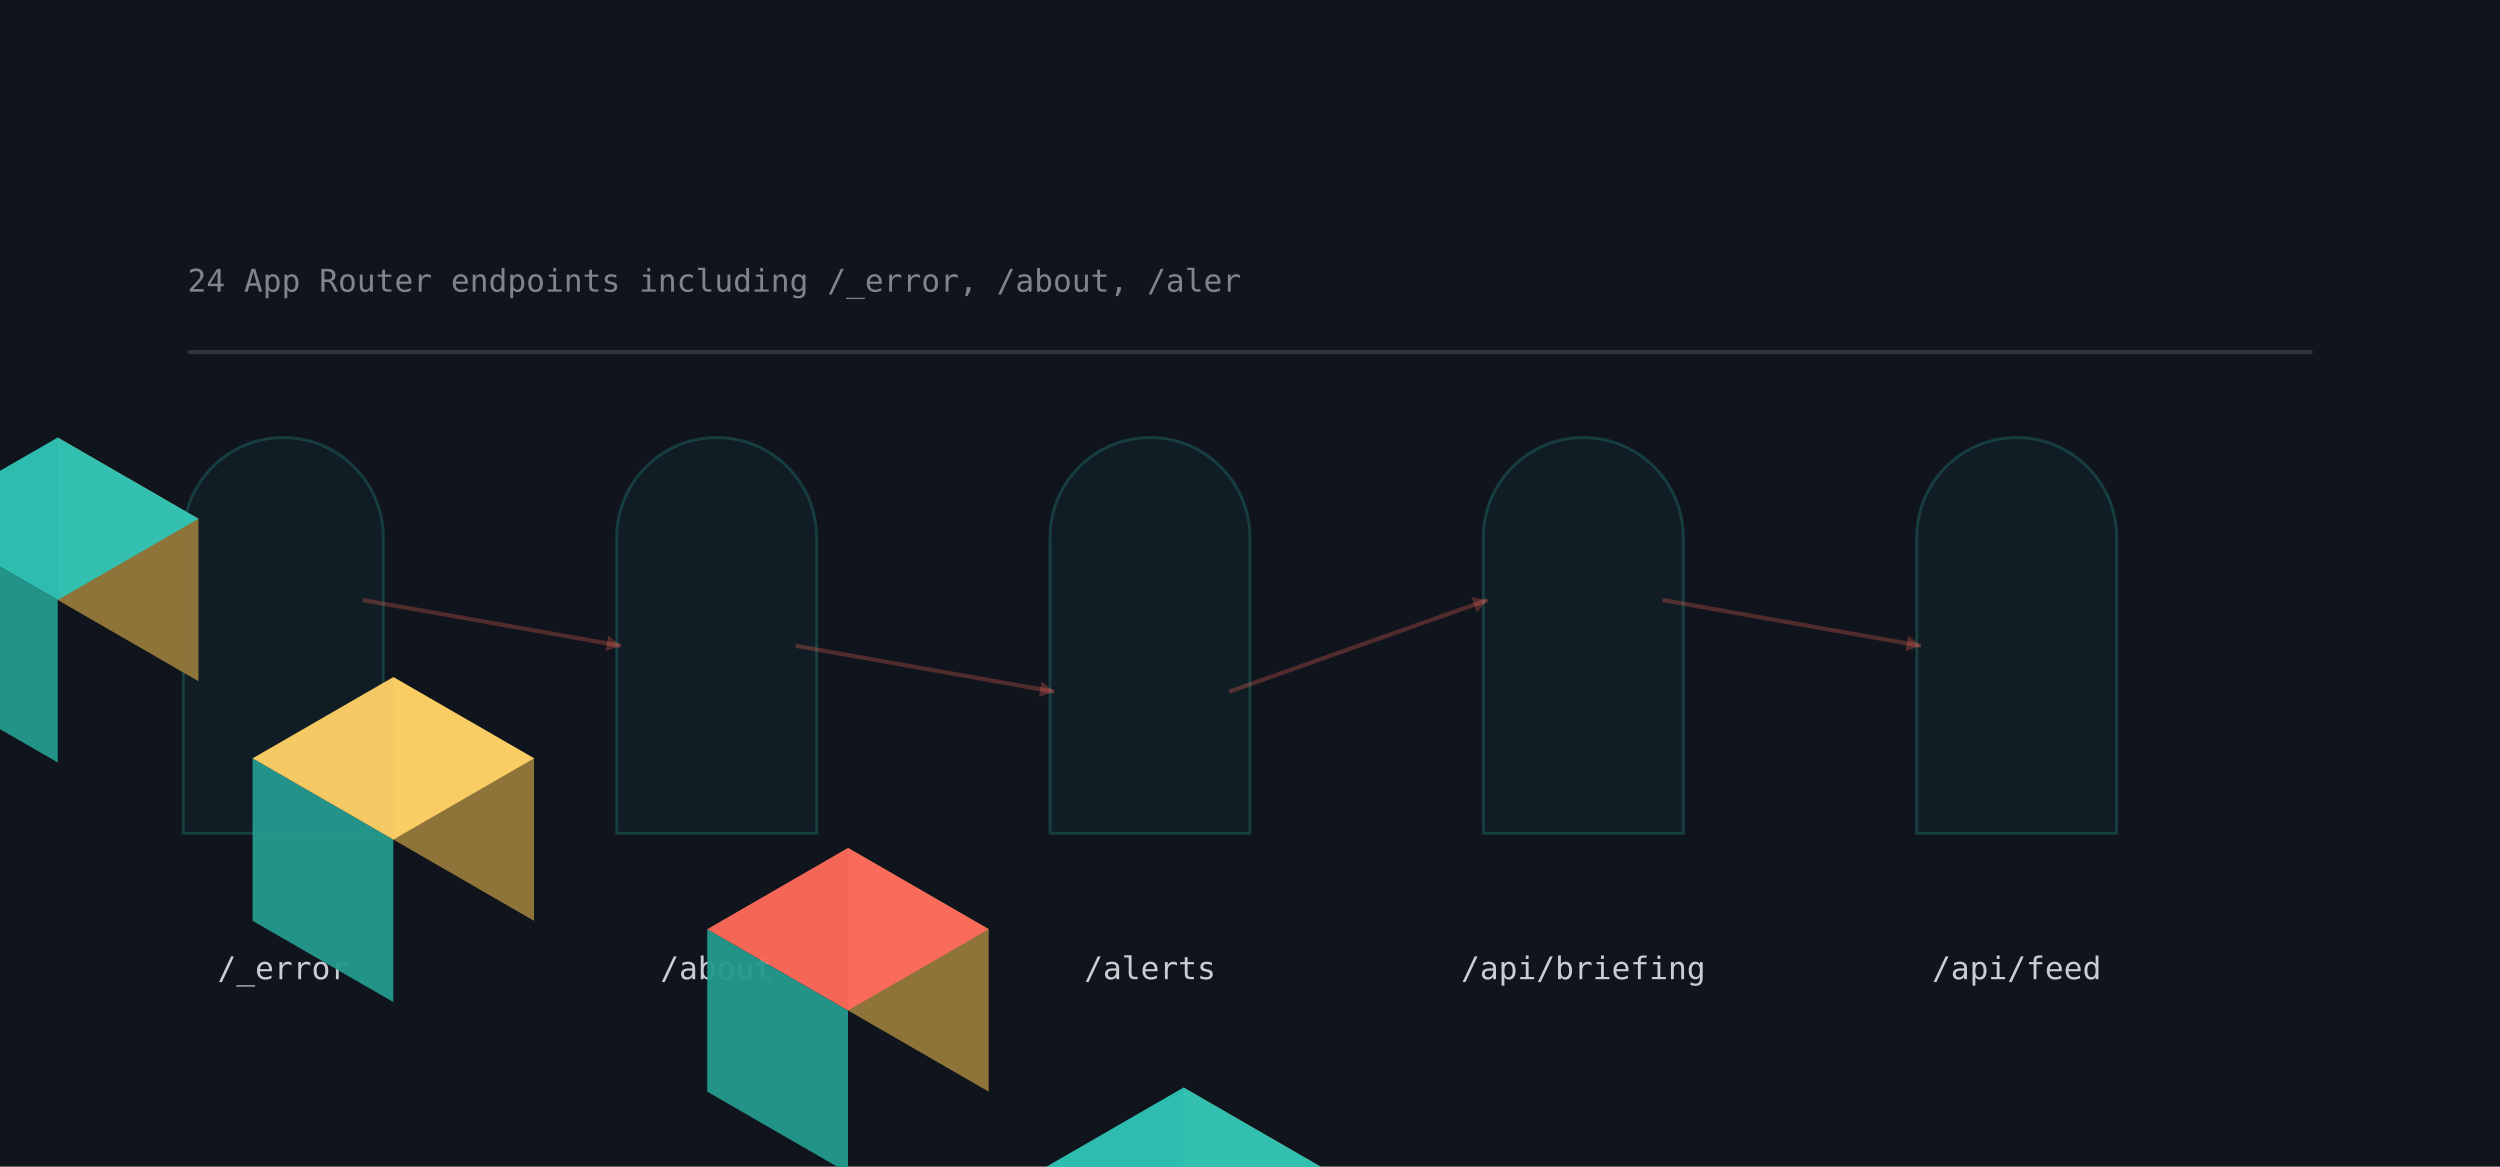
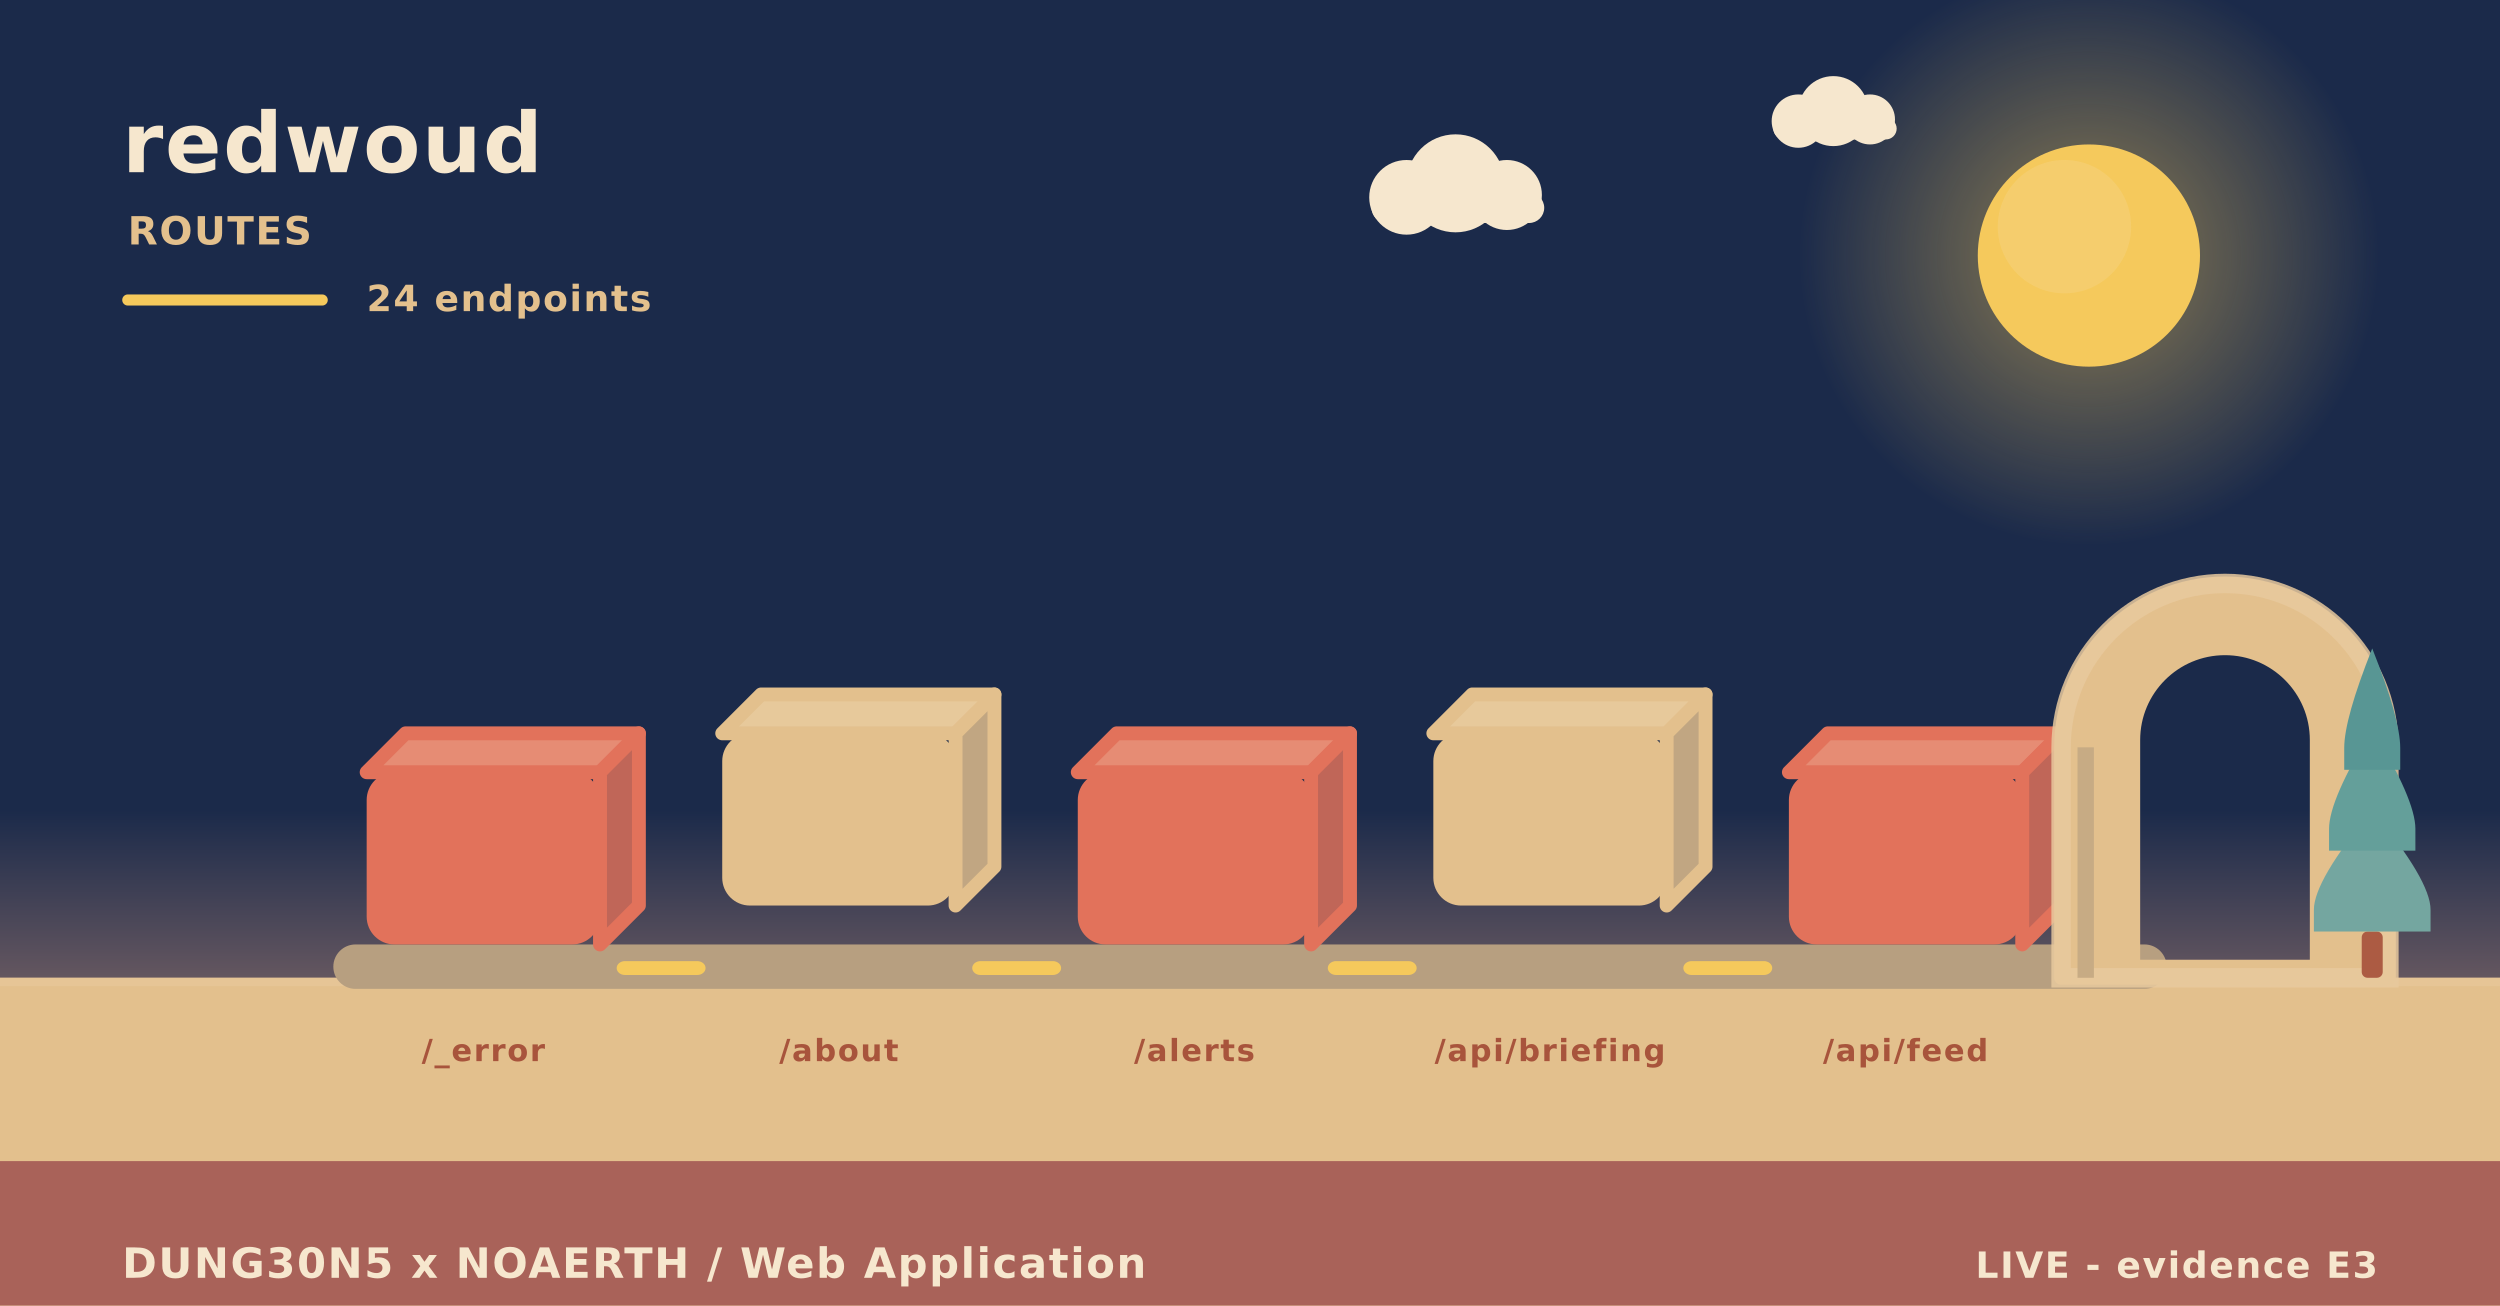
- <svg xmlns="http://www.w3.org/2000/svg" viewBox="0 0 1200 560" width="1200" height="560" role="img" aria-label="redwoud data flow">
-   <rect width="1200" height="560" fill="#10141c" />
-   <defs>
-     <linearGradient id="gf" x1="0" y1="0" x2="1" y2="1">
-       <stop offset="0%" stop-color="#ff6b5a" />
-       <stop offset="100%" stop-color="#2ec4b6" />
-     </linearGradient>
-   </defs>
-   <path d="M88.00,400.00 L88.00,258.00 A48.00,48.00 0 0 1 184.00,258.00 L184.00,400.00 Z" fill="rgba(46,196,182,0.100)" opacity="0.55" stroke="rgba(46,196,182,0.400)" stroke-width="1.4" />
-   <polygon points="-133.37,173.00 -65.82,212.00 -65.82,134.00 -133.37,95.00" fill="#94793b" opacity="0.95" />
-   <polygon points="-200.92,212.00 -133.37,251.00 -133.37,173.00 -200.92,134.00" fill="#24998e" opacity="0.95" />
-   <polygon points="-133.37,95.00 -65.82,134.00 -133.37,173.00 -200.92,134.00" fill="#ff6b5a" opacity="0.95" />
-   <text x="136" y="470" font-family="ui-monospace,Menlo,monospace" font-size="15" fill="rgba(242,245,249,0.820)" text-anchor="middle">/_error</text>
-   <path d="M296.00,400.00 L296.00,258.00 A48.00,48.00 0 0 1 392.00,258.00 L392.00,400.00 Z" fill="rgba(46,196,182,0.100)" opacity="0.55" stroke="rgba(46,196,182,0.400)" stroke-width="1.4" />
-   <polygon points="27.71,288.00 95.26,327.00 95.26,249.00 27.71,210.00" fill="#94793b" opacity="0.95" />
-   <polygon points="-39.84,327.00 27.71,366.00 27.71,288.00 -39.84,249.00" fill="#24998e" opacity="0.95" />
-   <polygon points="27.71,210.00 95.26,249.00 27.71,288.00 -39.84,249.00" fill="#2ec4b6" opacity="0.95" />
-   <text x="344" y="470" font-family="ui-monospace,Menlo,monospace" font-size="15" fill="rgba(242,245,249,0.820)" text-anchor="middle">/about</text>
-   <line x1="174.00" y1="288.00" x2="298.00" y2="310.00" stroke="rgba(255,107,90,0.500)" stroke-width="2.00" opacity="0.55" />
-   <polygon points="298.00,310.00 291.97,305.07 290.64,312.55" fill="rgba(255,107,90,0.500)" opacity="0.55" />
-   <path d="M504.00,400.00 L504.00,258.00 A48.00,48.00 0 0 1 600.00,258.00 L600.00,400.00 Z" fill="rgba(46,196,182,0.100)" opacity="0.55" stroke="rgba(46,196,182,0.400)" stroke-width="1.4" />
-   <polygon points="188.79,403.00 256.34,442.00 256.34,364.00 188.79,325.00" fill="#94793b" opacity="0.95" />
-   <polygon points="121.24,442.00 188.79,481.00 188.79,403.00 121.24,364.00" fill="#24998e" opacity="0.95" />
-   <polygon points="188.79,325.00 256.34,364.00 188.79,403.00 121.24,364.00" fill="#ffd166" opacity="0.95" />
-   <text x="552" y="470" font-family="ui-monospace,Menlo,monospace" font-size="15" fill="rgba(242,245,249,0.820)" text-anchor="middle">/alerts</text>
-   <line x1="382.00" y1="310.00" x2="506.00" y2="332.00" stroke="rgba(255,107,90,0.500)" stroke-width="2.00" opacity="0.55" />
-   <polygon points="506.00,332.00 499.97,327.07 498.64,334.55" fill="rgba(255,107,90,0.500)" opacity="0.55" />
-   <path d="M712.00,400.00 L712.00,258.00 A48.00,48.00 0 0 1 808.00,258.00 L808.00,400.00 Z" fill="rgba(46,196,182,0.100)" opacity="0.55" stroke="rgba(46,196,182,0.400)" stroke-width="1.4" />
-   <polygon points="407.03,485.00 474.58,524.00 474.58,446.00 407.03,407.00" fill="#94793b" opacity="0.95" />
-   <polygon points="339.48,524.00 407.03,563.00 407.03,485.00 339.48,446.00" fill="#24998e" opacity="0.95" />
-   <polygon points="407.03,407.00 474.58,446.00 407.03,485.00 339.48,446.00" fill="#ff6b5a" opacity="0.95" />
-   <text x="760" y="470" font-family="ui-monospace,Menlo,monospace" font-size="15" fill="rgba(242,245,249,0.820)" text-anchor="middle">/api/briefing</text>
-   <line x1="590.00" y1="332.00" x2="714.00" y2="288.00" stroke="rgba(255,107,90,0.500)" stroke-width="2.00" opacity="0.55" />
-   <polygon points="714.00,288.00 706.32,286.69 708.86,293.86" fill="rgba(255,107,90,0.500)" opacity="0.55" />
-   <path d="M920.00,400.00 L920.00,258.00 A48.00,48.00 0 0 1 1016.00,258.00 L1016.00,400.00 Z" fill="rgba(46,196,182,0.100)" opacity="0.55" stroke="rgba(46,196,182,0.400)" stroke-width="1.4" />
-   <polygon points="568.11,600.00 635.66,639.00 635.66,561.00 568.11,522.00" fill="#94793b" opacity="0.95" />
-   <polygon points="500.56,639.00 568.11,678.00 568.11,600.00 500.56,561.00" fill="#24998e" opacity="0.95" />
-   <polygon points="568.11,522.00 635.66,561.00 568.11,600.00 500.56,561.00" fill="#2ec4b6" opacity="0.95" />
-   <text x="968" y="470" font-family="ui-monospace,Menlo,monospace" font-size="15" fill="rgba(242,245,249,0.820)" text-anchor="middle">/api/feed</text>
-   <line x1="798.00" y1="288.00" x2="922.00" y2="310.00" stroke="rgba(255,107,90,0.500)" stroke-width="2.00" opacity="0.55" />
-   <polygon points="922.00,310.00 915.97,305.07 914.64,312.55" fill="rgba(255,107,90,0.500)" opacity="0.55" />
-   <rect x="90.00" y="168.00" width="1020.00" height="2.00" rx="0.00" fill="rgba(242,245,249,0.140)" opacity="1.00" />
-   <text x="90" y="140" font-family="ui-monospace,Menlo,monospace" font-size="15" fill="rgba(242,245,249,0.500)">24 App Router endpoints including /_error, /about, /aler</text>
+ <svg xmlns="http://www.w3.org/2000/svg" width="900" height="470" viewBox="0 0 900 470" role="img" aria-label="redwoud - how data moves">
+   <linearGradient id="skyd" x1="0" y1="0" x2="0" y2="1">
+     <stop offset="0" stop-color="#1b2a4a" />
+     <stop offset="0.62" stop-color="#1b2a4a" />
+     <stop offset="1" stop-color="#f3ad8a" />
+   </linearGradient>
+   <rect width="900" height="470" fill="url(#skyd)" />
+   <radialGradient id="sund">
+     <stop offset="0.35" stop-color="#f5c95c" stop-opacity="0.34" />
+     <stop offset="1" stop-color="#f5c95c" stop-opacity="0" />
+   </radialGradient>
+   <circle cx="752" cy="92" r="104" fill="url(#sund)" />
+   <circle cx="752" cy="92" r="40" fill="#f5c95c" />
+   <circle cx="743.2" cy="81.6" r="24" fill="#f5d27e" opacity="0.5" />
+   <g>
+     <circle cx="524" cy="66" r="17.64" fill="#f6e7ce" />
+     <circle cx="506.36" cy="71.04" r="13.44" fill="#f6e7ce" />
+     <circle cx="542.48" cy="70.2" r="12.6" fill="#f6e7ce" />
+     <rect x="493.76" y="69.36" width="62.16" height="10.92" rx="5.46" fill="#f6e7ce" />
+   </g>
+   <g>
+     <circle cx="660" cy="40" r="12.6" fill="#f6e7ce" />
+     <circle cx="647.4" cy="43.6" r="9.6" fill="#f6e7ce" />
+     <circle cx="673.2" cy="43" r="9" fill="#f6e7ce" />
+     <rect x="638.4" y="42.4" width="44.4" height="7.8" rx="3.9" fill="#f6e7ce" />
+   </g>
+   <rect x="0" y="352" width="900" height="118" fill="#e3c08d" />
+   <rect x="0" y="352" width="900" height="3" fill="#e6c596" />
+   <text x="44" y="62" font-family="Verdana,DejaVu Sans,sans-serif" font-size="30" font-weight="700" letter-spacing="0.6" fill="#f6e7ce" text-anchor="start">redwoud</text>
+   <text x="46" y="88" font-family="Verdana,DejaVu Sans,sans-serif" font-size="14" font-weight="700" letter-spacing="0.6" fill="#e3c08d" text-anchor="start">ROUTES</text>
+   <rect x="44" y="106" width="74" height="4" rx="2" fill="#f5c95c" />
+   <text x="132" y="112" font-family="Verdana,DejaVu Sans,sans-serif" font-size="13" font-weight="700" letter-spacing="0.6" fill="#e3c08d" text-anchor="start">24 endpoints</text>
+   <rect x="120" y="340" width="660" height="16" rx="8" fill="#b79f80" />
+   <path d="M132,278 L216,278 L230,264 L146,264 Z" fill="#e68c74" stroke="#e2725b" stroke-width="5" stroke-linejoin="round" />
+   <path d="M216,278 L230,264 L230,326 L216,340 Z" fill="#c06658" stroke="#e2725b" stroke-width="5" stroke-linejoin="round" />
+   <rect x="132" y="278" width="84" height="62" rx="10" fill="#e2725b" />
+   <text x="174" y="382" font-family="Verdana,DejaVu Sans,sans-serif" font-size="11" font-weight="700" letter-spacing="0.6" fill="#a8543c" text-anchor="middle">/_error</text>
+   <path d="M260,264 L344,264 L358,250 L274,250 Z" fill="#e7c99b" stroke="#e3c08d" stroke-width="5" stroke-linejoin="round" />
+   <path d="M344,264 L358,250 L358,312 L344,326 Z" fill="#c1a682" stroke="#e3c08d" stroke-width="5" stroke-linejoin="round" />
+   <rect x="260" y="264" width="84" height="62" rx="10" fill="#e3c08d" />
+   <text x="302" y="382" font-family="Verdana,DejaVu Sans,sans-serif" font-size="11" font-weight="700" letter-spacing="0.6" fill="#a8543c" text-anchor="middle">/about</text>
+   <rect x="222" y="346" width="32" height="5" rx="3" fill="#f5c95c" />
+   <path d="M388,278 L472,278 L486,264 L402,264 Z" fill="#e68c74" stroke="#e2725b" stroke-width="5" stroke-linejoin="round" />
+   <path d="M472,278 L486,264 L486,326 L472,340 Z" fill="#c06658" stroke="#e2725b" stroke-width="5" stroke-linejoin="round" />
+   <rect x="388" y="278" width="84" height="62" rx="10" fill="#e2725b" />
+   <text x="430" y="382" font-family="Verdana,DejaVu Sans,sans-serif" font-size="11" font-weight="700" letter-spacing="0.6" fill="#a8543c" text-anchor="middle">/alerts</text>
+   <rect x="350" y="346" width="32" height="5" rx="3" fill="#f5c95c" />
+   <path d="M516,264 L600,264 L614,250 L530,250 Z" fill="#e7c99b" stroke="#e3c08d" stroke-width="5" stroke-linejoin="round" />
+   <path d="M600,264 L614,250 L614,312 L600,326 Z" fill="#c1a682" stroke="#e3c08d" stroke-width="5" stroke-linejoin="round" />
+   <rect x="516" y="264" width="84" height="62" rx="10" fill="#e3c08d" />
+   <text x="558" y="382" font-family="Verdana,DejaVu Sans,sans-serif" font-size="11" font-weight="700" letter-spacing="0.6" fill="#a8543c" text-anchor="middle">/api/briefing</text>
+   <rect x="478" y="346" width="32" height="5" rx="3" fill="#f5c95c" />
+   <path d="M644,278 L728,278 L742,264 L658,264 Z" fill="#e68c74" stroke="#e2725b" stroke-width="5" stroke-linejoin="round" />
+   <path d="M728,278 L742,264 L742,326 L728,340 Z" fill="#c06658" stroke="#e2725b" stroke-width="5" stroke-linejoin="round" />
+   <rect x="644" y="278" width="84" height="62" rx="10" fill="#e2725b" />
+   <text x="686" y="382" font-family="Verdana,DejaVu Sans,sans-serif" font-size="11" font-weight="700" letter-spacing="0.6" fill="#a8543c" text-anchor="middle">/api/feed</text>
+   <rect x="606" y="346" width="32" height="5" rx="3" fill="#f5c95c" />
+   <path d="M742,352 L742,269.04 A59,59 0 0 1 860,269.04 L860,352 Z M767.96,348 L767.96,266.4 A33.04,33.04 0 0 1 834.04,266.4 L834.04,348 Z" fill="#e3c08d" fill-rule="evenodd" stroke="#e3c08d" stroke-width="5" stroke-linejoin="round" />
+   <path d="M742,352 L742,269.04 A59,59 0 0 1 860,269.04 L860,352 Z" fill="none" stroke="#e8c99d" stroke-width="7" stroke-linecap="round" opacity="0.85" />
+   <rect x="747.9" y="269.04" width="5.9" height="82.96" fill="#c7ab84" />
+   <rect x="850.22" y="335.36" width="7.56" height="16.64" rx="2.1" fill="#ac5b43" />
+   <path d="M854,291.68 Q833,317.01 833,327.5 Q833,335.36 833,335.36 L875,335.36 Q875,335.36 875,327.5 Q875,317.01 854,291.68 Z" fill="#74a6a0" />
+   <path d="M854,262.56 Q838.46,287.89 838.46,298.38 Q838.46,306.24 838.46,306.24 L869.54,306.24 Q869.54,306.24 869.54,298.38 Q869.54,287.89 854,262.56 Z" fill="#649f9a" />
+   <path d="M854,233.44 Q843.92,258.77 843.92,269.26 Q843.92,277.12 843.92,277.12 L864.08,277.12 Q864.08,277.12 864.08,269.26 Q864.08,258.77 854,233.44 Z" fill="#589694" />
+   <rect x="0" y="418" width="900" height="52" rx="0" fill="#a65c56" opacity="0.94" />
+   <text x="44" y="460" font-family="Verdana,DejaVu Sans,sans-serif" font-size="15" font-weight="700" letter-spacing="0.6" fill="#f6e7ce" text-anchor="start">DUNG30N5 x NOAERTH  /  Web Application</text>
+   <text x="856" y="460" font-family="Verdana,DejaVu Sans,sans-serif" font-size="13" font-weight="700" letter-spacing="0.6" fill="#f6e7ce" text-anchor="end">LIVE  -  evidence E3</text>
</svg>
